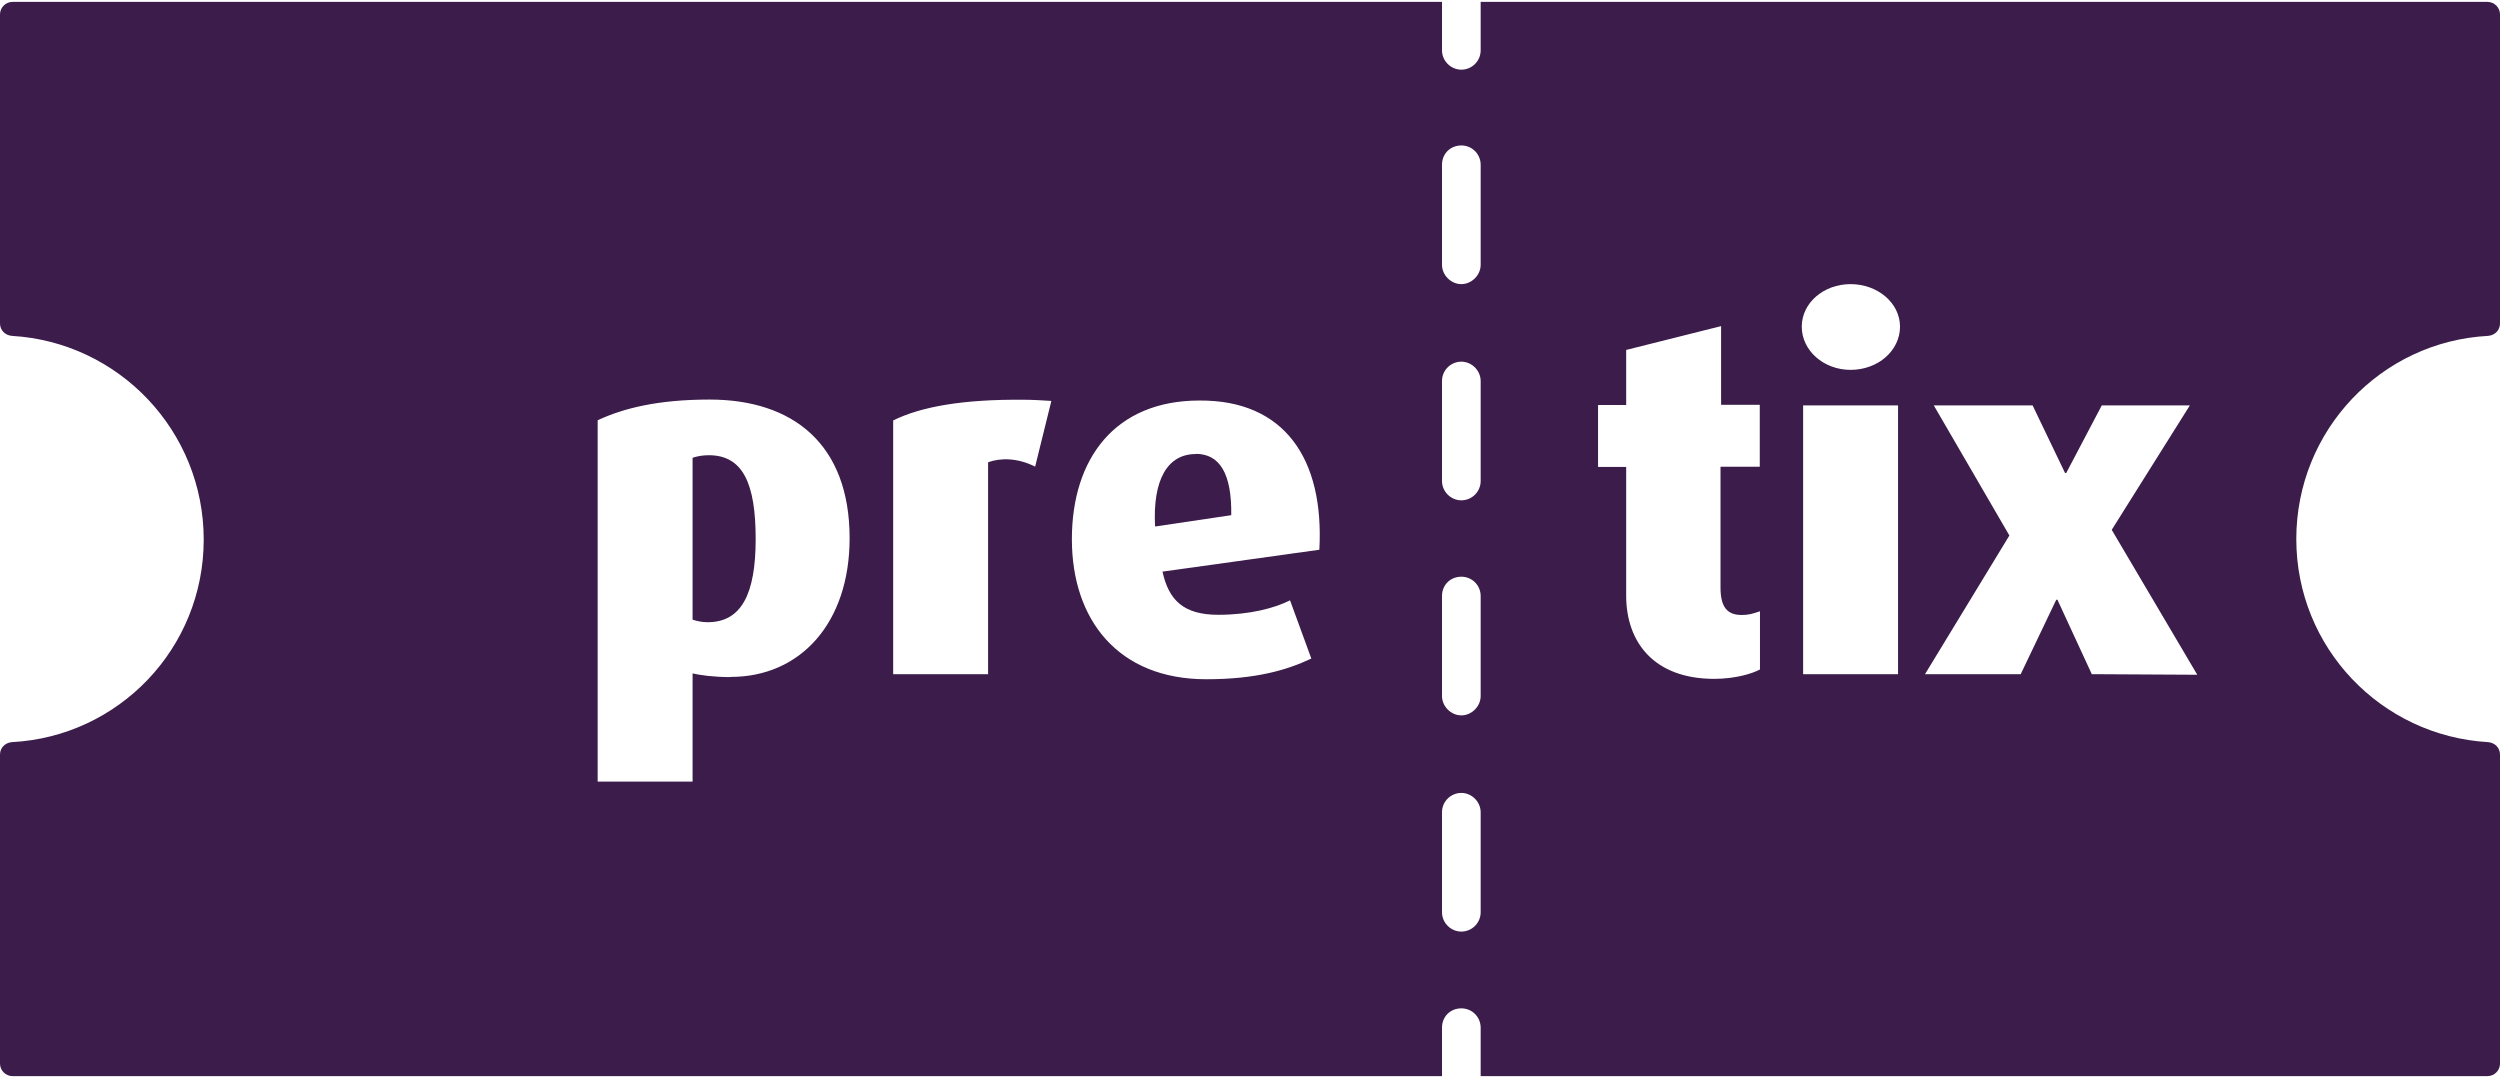
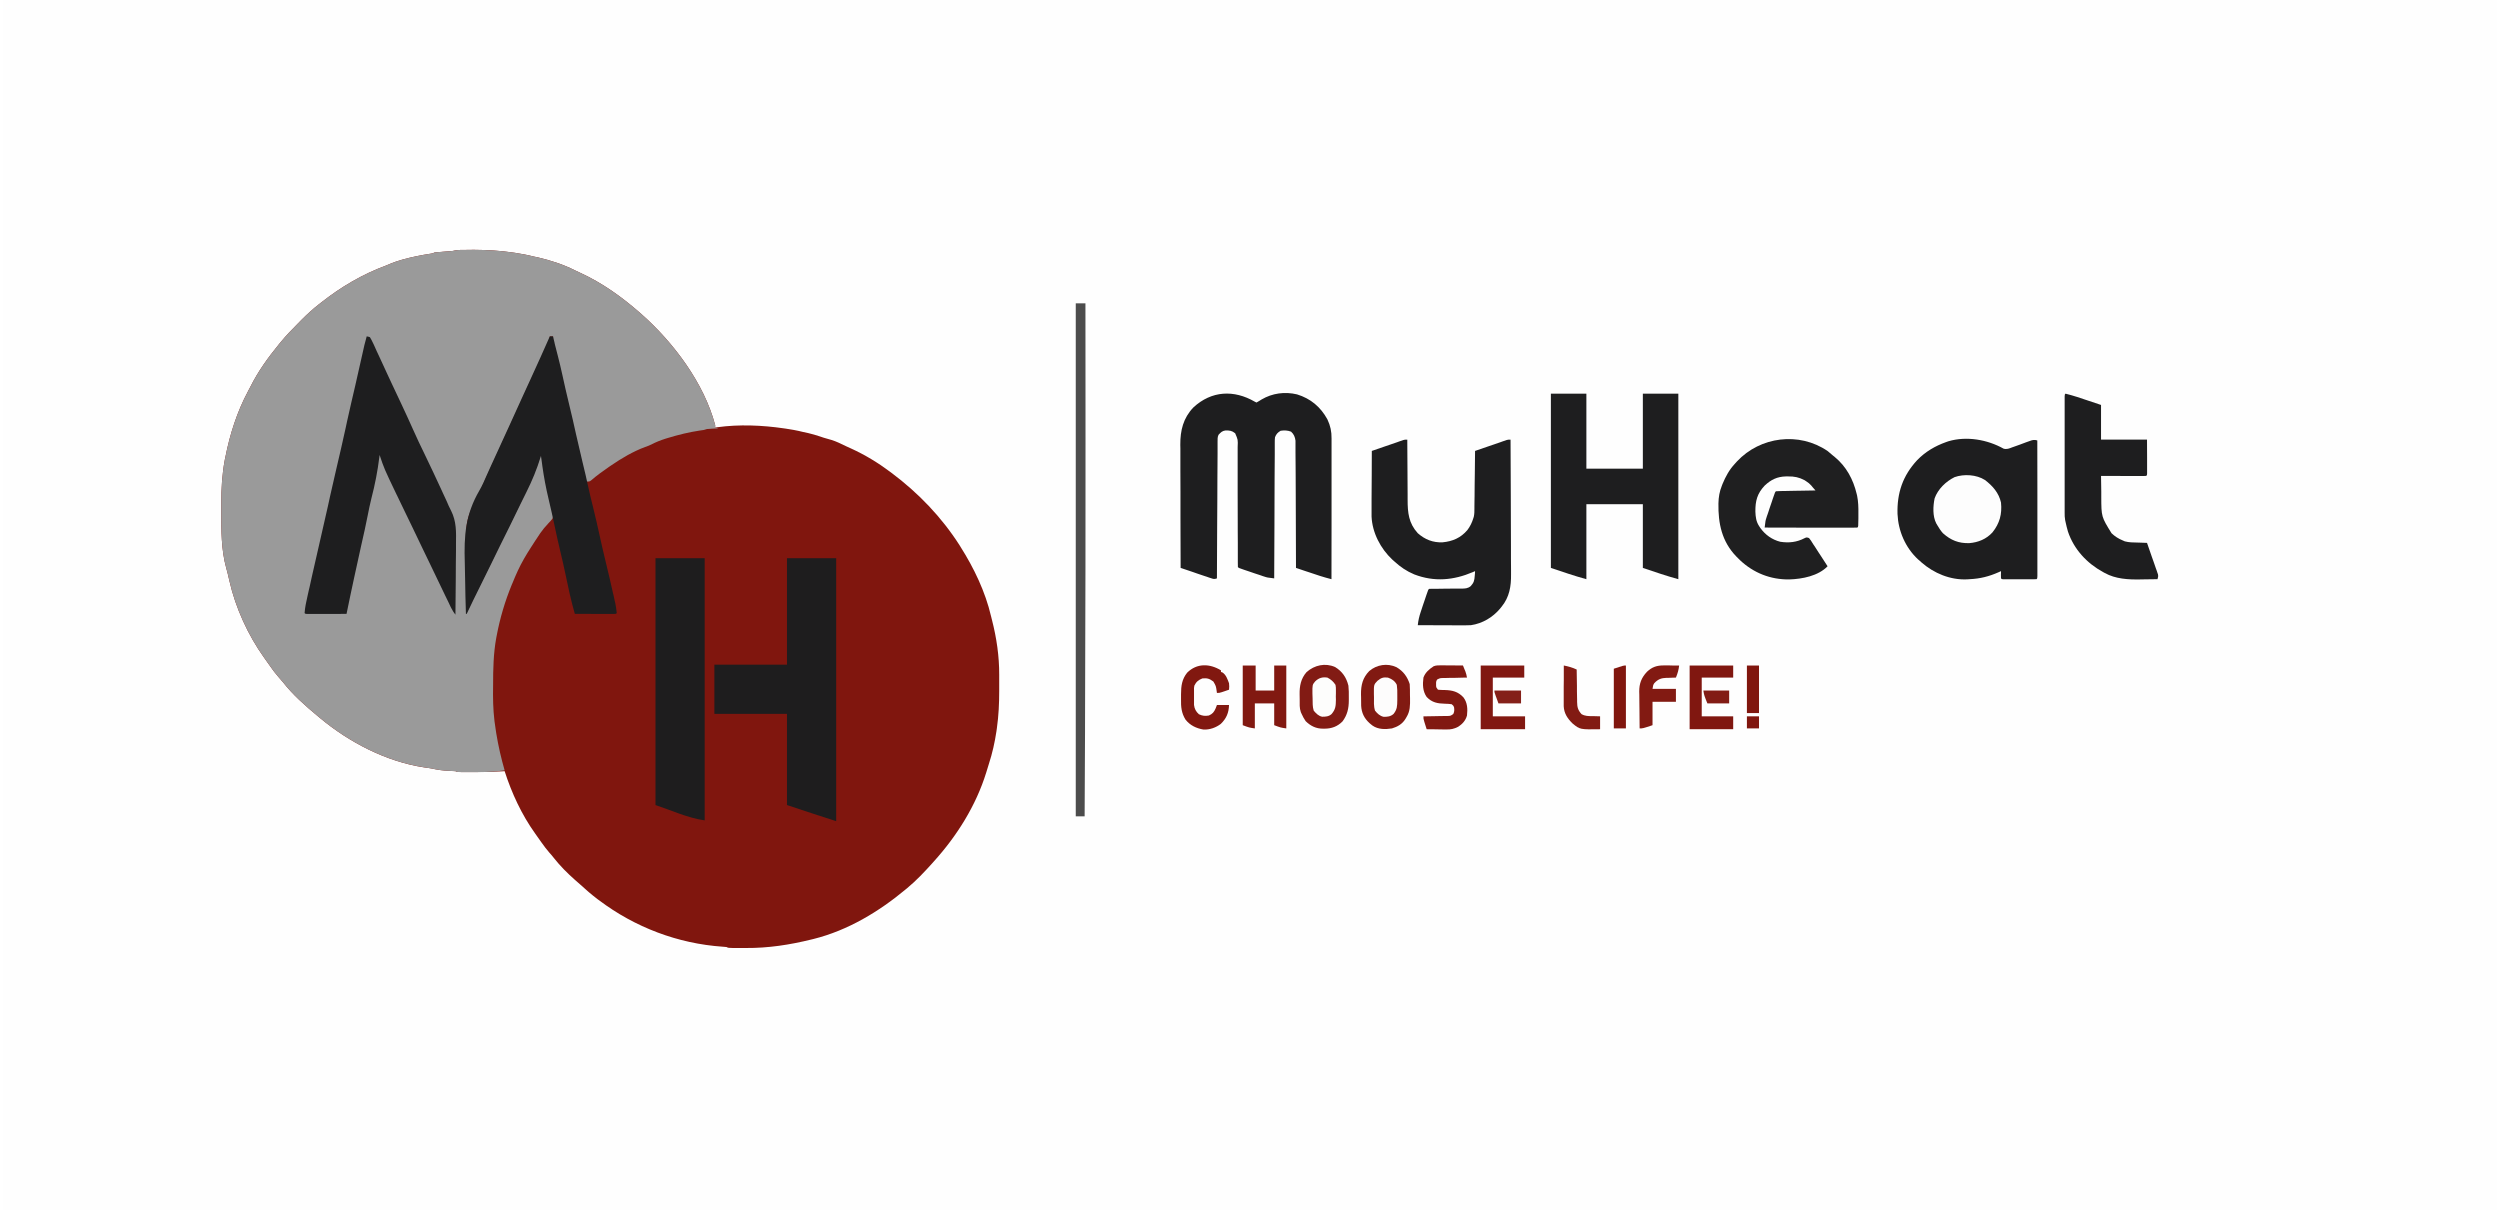
- <svg xmlns="http://www.w3.org/2000/svg" xml:space="preserve" width="254.156" height="109.594" version="1.1">
-   <g transform="matrix(1.9856 0 0 1.9856 0 .193)">
-     <path d="M36.29 23.21c-.35 0-.61.06-.83.13v8.29c.19.06.45.13.77.13 1.73 0 2.46-1.44 2.46-4.26s-.64-4.29-2.4-4.29z" fill="#3b1c4a" />
-     <path d="M61.22 23.15c-1.44 0-2.21 1.31-2.08 3.71l3.9-.58c.03-2.11-.58-3.14-1.82-3.14z" fill="#3b1c4a" />
-     <path d="M127.39 17.1c.35-.03.61-.29.61-.64V.64c0-.35-.29-.64-.64-.64H75.81v2.48c0 .55-.45.99-.99.99s-.99-.45-.99-.99V0H.64C.29 0 0 .29 0 .64v15.82c0 .35.26.61.61.64 5.47.32 9.82 4.86 9.82 10.43 0 5.57-4.35 10.08-9.82 10.37-.35.03-.61.29-.61.64v15.82c0 .35.29.64.64.64h73.22-.03v-2.48c0-.57.43-.99.99-.99s.99.45.99.99V55h-.03 51.58c.35 0 .64-.29.64-.64V38.54c0-.35-.26-.61-.61-.64-5.47-.32-9.82-4.83-9.82-10.4s4.35-10.11 9.82-10.4zM37.41 34.57c-.86 0-1.6-.1-1.95-.19v5.54H30.6v-18.5c1.31-.61 3.07-1.06 5.73-1.06 4.26 0 7.17 2.27 7.17 7.1 0 4.35-2.53 7.1-6.08 7.1zm15.58-10.78c-.9-.45-1.76-.45-2.4-.22v10.85h-4.86V21.43c1.41-.7 3.55-1.09 6.69-1.06.45 0 .93.03 1.41.06L53 23.79Zm14.56 4.26-8.03 1.12c.32 1.47 1.09 2.21 2.85 2.21 1.63 0 2.91-.35 3.68-.74l1.09 2.98c-1.22.58-2.82 1.06-5.38 1.06-4.51 0-6.88-3.04-6.88-7.17s2.21-7.1 6.53-7.1c4.35-.03 6.4 2.98 6.14 7.65zm8.26 18.56c0 .55-.45.99-.99.99s-.99-.45-.99-.99v-5.12c0-.55.45-.99.99-.99s.99.46.99.99zm0-11.07c0 .53-.46.99-.99.99s-.99-.46-.99-.99v-5.12c0-.57.43-.99.99-.99s.99.45.99.99zm0-11.01c0 .55-.45.99-.99.99s-.99-.45-.99-.99v-5.12c0-.55.45-.99.99-.99s.99.46.99.99zm0-11.07c0 .53-.46.99-.99.99s-.99-.46-.99-.99V8.34c0-.57.43-.99.99-.99s.99.45.99.99zm14.3 10.34h-2.02v6.18c0 1.02.35 1.41 1.09 1.41.35 0 .54-.06.93-.19v2.98c-.35.19-1.22.48-2.34.48-3.1 0-4.51-1.89-4.51-4.26v-6.59h-1.44v-3.17h1.44v-2.82l4.86-1.22v4.03h1.98v3.17zm7.07 10.62h-4.86V20.66h4.86zm-2.43-15.58c-1.38 0-2.5-.99-2.5-2.21s1.12-2.18 2.5-2.18 2.53.96 2.53 2.18c0 1.22-1.12 2.21-2.53 2.21zm12.35 15.58-1.76-3.81h-.06l-1.82 3.81h-4.9l4.32-7.1-3.87-6.66h5.06l1.66 3.46h.06l1.82-3.46h4.51l-4 6.37 4.38 7.42-5.41-.03z" fill="#3b1c4a" />
-   </g>
+ <svg xmlns="http://www.w3.org/2000/svg" version="1.2" viewBox="0 0 3092 1500" width="250" height="121">
+   <style>
+ 		.s0 { fill: #fefefe } 
+ 		.s1 { fill: #80160e } 
+ 		.s2 { fill: #9a9a9a } 
+ 		.s3 { fill: #1e1e1f } 
+ 		.s4 { fill: #1e1d1e } 
+ 		.s5 { fill: #1f1f20 } 
+ 		.s6 { fill: #4c4c4c } 
+ 		.s7 { fill: #fdfdfd } 
+ 		.s8 { fill: #811a12 } 
+ 		.s9 { fill: #821b14 } 
+ 		.s10 { fill: #811911 } 
+ 		.s11 { fill: #811810 } 
+ 		.s12 { fill: #811811 } 
+ 		.s13 { fill: #801710 } 
+ 		.s14 { fill: #821a12 } 
+ 		.s15 { fill: #821b13 } 
+ 		.s16 { fill: #fdfcfc } 
+ 		.s17 { fill: #fdfdfc } 
+ 		.s18 { fill: #842019 } 
+ 		.s19 { fill: #821c15 } 
+ 	</style>
+   <path class="s0" d="m0 0c1020.4 0 2040.7 0 3092 0 0 495 0 990 0 1500-1020.4 0-2040.7 0-3092 0 0-495 0-990 0-1500z" />
+   <path class="s1" d="m571.5 309.8q1.2 0 2.5 0 4 0 8.1-0.1 1.3 0 2.7 0c15.9 0.1 31.5 1 47.2 3.3q1.4 0.2 2.8 0.4c7.8 1.2 15.5 2.6 23.2 4.6q2.7 0.6 5.4 1.1c15.7 3.7 31.3 8.7 45.7 16q3.2 1.5 6.4 3c27.5 12.6 51.8 30 74.5 49.9q0.8 0.7 1.6 1.4c39.9 35.3 77.6 85.6 91.4 137.6q0 1.5 0 3 1.4-0.2 2.8-0.4c27-3.7 55.3-2.5 82.2 1.4q1.4 0.2 2.8 0.4c7.1 1.1 14.2 2.3 21.1 4.1 2.2 0.5 4.3 1 6.5 1.4 4.8 1.1 9.4 2.5 14 4q2.6 0.9 5.1 1.7 1.2 0.3 2.4 0.7c2.4 0.8 4.9 1.5 7.3 2.1 6.2 1.9 11.9 4.8 17.7 7.6q3.3 1.5 6.6 3c17.3 7.9 33.3 17.6 48.5 29q0.8 0.6 1.6 1.2c33.2 24.8 62.1 54.9 84.4 89.8 0.6 0.9 0.6 0.9 1.1 1.8 16.7 26.4 30.8 55.7 37.9 86.2q0.6 2.2 1.1 4.4c5.7 22.1 9.1 45.3 9 68.1q0 1.6 0 3.2 0 3.4 0 6.7 0 5.1 0 10.1c0 15.6-0.7 30.8-2.9 46.3q-0.3 1.8-0.5 3.6c-2.1 14-5.1 27.4-9.5 40.9q-1.7 5.2-3.2 10.4c-12.7 41-36.3 78.6-65 110.3q-0.7 0.8-1.5 1.7c-9.9 11-20.1 21.9-31.5 31.3q-0.8 0.7-1.7 1.4c-33.3 27.8-71.9 51-114.3 61.6q-1.4 0.4-2.9 0.7c-26.8 6.6-53.4 10.7-81 10.5q-4.2 0-8.3 0-2.7 0-5.3 0c-1.3 0-1.3 0-2.5 0-5.8-0.1-5.8-0.1-8-1.2q-2.3-0.3-4.7-0.4c-55.5-3.8-108.9-24.1-153.3-57.6-0.9-0.7-0.9-0.7-1.8-1.3-7.5-5.7-14.6-11.8-21.5-18.2-2.2-2-4.3-3.9-6.5-5.7-9.4-8.3-18.4-17.3-26.1-27.1-1.7-2.3-3.6-4.4-5.5-6.5-3.5-4.1-6.8-8.3-9.9-12.8-0.9-1.1-0.9-1.1-1.7-2.4q-1.7-2.4-3.4-4.8-1.5-2-2.9-4.1c-16.6-23.2-29-50-37.7-77.1q-1.6 0.1-3.2 0.2c-11.2 0.7-22.3 1-33.6 0.9q-4.1 0-8.3 0-2.7 0-5.4 0-1.2 0-2.5 0c-5.8 0-5.8 0-8-1.1q-4.1-0.2-8.2-0.4c-7.3-0.3-14.1-1.3-21.3-2.9-3.2-0.6-6.2-1.1-9.4-1.4-46.8-7.1-93.1-31.2-129.1-61.3-1.5-1.2-1.5-1.2-3-2.5-15.3-12.7-30.5-26.1-42.8-41.8-1.8-2.2-3.7-4.3-5.6-6.5-3.6-4.1-6.8-8.3-9.9-12.8q-0.9-1.1-1.7-2.4-1.7-2.4-3.4-4.8-1.5-2-2.9-4.1c-19.8-27.7-35.4-61.8-42.9-95q-0.7-3.2-1.5-6.4-0.3-1.5-0.7-3-0.7-3.3-1.7-6.4c-6.3-22.4-6.2-47.1-6.2-70.2q0.1-4.9 0-9.9c0-18.2 1-36.3 4.4-54.3q0.3-1.6 0.7-3.3c5.6-28.4 14.5-56.2 28.2-81.8q1.6-2.9 3.1-5.9c9.4-18.7 21.7-35.8 34.9-51.9 1.1-1.4 1.1-1.4 2.3-2.8 6.6-8 13.6-15.4 20.9-22.6q2.7-2.8 5.4-5.5c6.8-6.8 13.8-13.2 21.4-19.1q1.1-0.9 2.2-1.7c24.7-19.5 51.4-35.3 81-46.2q3.1-1.2 6.2-2.6c3.7-1.5 7.5-2.8 11.3-3.9 1.1-0.4 1.1-0.4 2.3-0.7 11.7-3.3 23.8-5.7 35.8-7.5 2.2-0.3 2.2-0.3 4.2-1.4q2.5-0.3 5.1-0.5 1.5-0.1 3-0.2c1.6-0.2 1.6-0.2 3.2-0.3q3.1-0.2 6.3-0.5 1.3-0.1 2.8-0.2c2.6-0.2 2.6-0.2 4.9-0.8 3.7-0.7 7.4-0.7 11.2-0.7z" />
+   <path class="s2" d="m571.5 309.8q1.2 0 2.5 0 4 0 8.1-0.1 1.3 0 2.7 0c15.9 0.1 31.5 1 47.2 3.3q1.4 0.2 2.8 0.4c7.8 1.2 15.5 2.6 23.2 4.6q2.7 0.6 5.4 1.1c15.7 3.7 31.3 8.7 45.7 16q3.2 1.5 6.4 3c27.5 12.6 51.8 30 74.5 49.9q0.8 0.7 1.6 1.4c39.9 35.3 77.6 85.6 91.4 137.6q0 1.5 0 3 2 0.5 4 1-1.7 0.1-3.4 0.2-2.3 0.1-4.5 0.2-1.1 0.1-2.2 0.2c-4.1 0.1-4.1 0.1-7.9 1.4q-2.7 0.4-5.5 0.8c-13.3 2-26.1 5.2-39 9.1q-1.6 0.5-3.3 1c-6 1.9-11.5 4.1-17.1 7-2.5 1.3-5.2 2.3-7.9 3.2-15 5.6-29.1 13.9-42.2 22.9q-1 0.7-2.1 1.4c-7.9 5.5-15.7 11-22.9 17.3-2 1.3-2 1.3-6 1.3q-0.3-1.5-0.7-3.1-1.2-5.7-2.5-11.5-0.5-2.4-1.1-4.9c-2-9.4-4.2-18.7-6.8-27.9-1.5-5.9-2.8-11.9-4.2-17.9q-0.6-3-1.3-6-0.5-2.1-1-4.3-2.6-11.8-5.3-23.7-0.3-1.1-0.5-2.2-3.8-16.6-7.7-33.1c-0.3-1.1-0.3-1.1-0.5-2.2q-2.6-10.9-5.2-21.7-0.5-1.8-0.9-3.6-0.8-3.2-1.6-6.4-0.3-1.4-0.7-2.8-0.3-1.2-0.6-2.5c-0.4-2.2-0.4-2.2-0.4-6.2q-2 0-4 0-0.2 1.1-0.3 2.2c-0.7 3-1.8 5.5-3.1 8.3q-0.8 1.6-1.5 3.2-0.9 1.8-1.7 3.5-1.8 3.9-3.6 7.7c-0.5 1-0.5 1-0.9 2-3.5 7.4-6.9 14.8-10.2 22.2q-1.9 4.2-3.8 8.3c-0.5 1.1-0.5 1.1-1 2.2q-5.4 11.9-10.8 23.8-0.5 1.1-1 2.2-2.6 5.5-5.1 11-4.5 9.9-9 19.7-2.5 5.5-5 10.9-1 2.2-2 4.4-2 4.4-4 8.8-0.5 1.1-1 2.2-1 2.2-2 4.3-2.5 5.5-5 10.9-4.6 10.1-9.2 20.1-2.1 4.6-4.2 9.2-0.9 2.1-1.9 4.3-0.5 1-0.9 2-0.5 0.9-0.9 1.9-0.9 2-1.8 4c-1.8 3.9-3.6 7.7-5.6 11.4-7.9 14.9-8.8 27.7-8.5 44.4q0.1 3.8 0.1 7.6 0 9.8 0.2 19.7 0.1 9.1 0.2 18.2 0.2 20.7 0.5 41.4 0.4-0.8 0.8-1.7 4.3-8.8 8.7-17.6 1.6-3.3 3.2-6.6c5.6-11.6 11.3-23.1 17-34.6 4.1-8.1 8-16.2 11.9-24.3 4-8.5 8.2-16.8 12.4-25.2 5.6-11.2 11.1-22.4 16.5-33.7q2.5-5.3 5.1-10.5c6.7-13.5 11.7-27.4 16.4-41.8q0.5 0 1 0 0.2 1.4 0.3 2.8c2.4 19.2 5.4 38 10.1 56.7q0.8 3.3 1.6 6.5 0.4 1.6 0.8 3.2c1.7 7.5 1.7 7.5 0.4 10.9-1.5 2-3 3.6-4.7 5.3q-1.8 2.1-3.6 4.1-1 1.1-2 2.2c-3.4 4.1-6.3 8.5-9.2 13-0.9 1.3-0.9 1.3-1.8 2.7q-2.5 3.8-4.9 7.6-0.6 0.9-1.2 1.9-3.6 5.5-6.8 11.1-0.5 0.8-1 1.7c-5.6 9.7-10.1 19.8-14.3 30.2q-0.4 0.9-0.8 1.8c-8.4 20.5-14.6 41.3-18.7 63q-0.3 1.5-0.6 3.1c-3.5 19.3-3.9 38.7-3.9 58.3q0 5.8-0.1 11.7c0 15 0.9 29.4 3.4 44.2q0.4 2.3 0.7 4.6c2.5 15.3 6 30.5 10.3 45.4-12.3 1.7-24.4 2.3-36.8 2.2q-4.1 0-8.3 0-2.7 0-5.4 0c-1.2 0-1.2 0-2.5 0-5.8-0.1-5.8-0.1-8-1.2q-4.1-0.2-8.2-0.4c-7.3-0.3-14.1-1.3-21.3-2.9-3.2-0.6-6.2-1.1-9.4-1.5-46.8-7-93.1-31.1-129.1-61.2-1.5-1.2-1.5-1.2-3-2.5-15.3-12.7-30.5-26.1-42.8-41.8-1.8-2.2-3.7-4.3-5.6-6.5-3.6-4.1-6.8-8.3-9.9-12.8q-0.9-1.1-1.7-2.4-1.7-2.4-3.4-4.8-1.5-2-2.9-4.1c-19.8-27.7-35.4-61.8-42.9-95q-0.7-3.2-1.5-6.4-0.3-1.5-0.7-3-0.7-3.3-1.7-6.4c-6.3-22.4-6.2-47.1-6.2-70.2q0.1-4.9 0-9.9c0-18.2 1-36.3 4.4-54.3q0.3-1.6 0.7-3.3c5.6-28.4 14.5-56.2 28.2-81.8q1.6-2.9 3.1-5.9c9.4-18.7 21.7-35.8 34.9-51.9 1.1-1.4 1.1-1.4 2.3-2.8 6.6-8 13.6-15.4 20.9-22.6q2.7-2.8 5.4-5.5c6.8-6.8 13.8-13.2 21.4-19.1q1.1-0.9 2.2-1.7c24.7-19.5 51.4-35.3 81-46.2q3.1-1.2 6.2-2.6c3.7-1.5 7.5-2.8 11.3-3.9 1.1-0.4 1.1-0.4 2.3-0.7 11.7-3.3 23.8-5.7 35.8-7.5 2.2-0.3 2.2-0.3 4.2-1.4q2.5-0.3 5.1-0.5 1.5-0.1 3-0.2c1.6-0.2 1.6-0.2 3.2-0.3q3.1-0.2 6.3-0.5 1.3-0.1 2.8-0.2c2.6-0.2 2.6-0.2 4.9-0.8 3.7-0.7 7.4-0.7 11.2-0.7z" />
+   <path class="s3" d="m1552 498c1 0.5 1 0.5 2 1 2.2-1.2 4.3-2.4 6.4-3.8 13.3-7.8 28.7-9.9 43.9-6.3 16.9 5.2 29.3 15.6 37.7 31.1 3.7 7.9 5.2 14.9 5.1 23.6 0 1.2 0 1.2 0 2.3q0 3.7 0 7.5 0 2.7 0 5.4 0 7.3 0 14.6 0 7.6 0 15.2 0 14.5 0 28.9 0 16.4 0 32.9-0.1 33.8-0.1 67.6c-9.6-2.4-18.9-5.5-28.2-8.7q-2.3-0.8-4.6-1.5-5.6-1.9-11.2-3.8 0-1.2 0-2.5-0.1-30.1-0.2-60.2-0.1-14.5-0.1-29.1-0.1-12.6-0.1-25.3-0.1-6.7-0.1-13.4 0-6.4-0.1-12.7 0-2.3 0-4.6 0-3.2 0-6.4c0-1.7 0-1.7 0-3.5-0.6-4.6-2-8-5.5-11.2-4.3-1.6-8.3-1.8-12.9-1.1-3.6 2.1-5.5 4.1-7 8-0.3 3.3-0.3 3.3-0.3 7.1q0 1.1 0 2.2 0 3.6 0 7.2 0 2.6 0 5.2-0.1 7-0.1 14 0 7.4-0.1 14.7 0 13.9-0.1 27.8 0 15.9-0.1 31.7-0.2 32.5-0.3 65.1c-8.5-1-8.5-1-12.2-2.2-1.1-0.4-1.1-0.4-2.2-0.7-1.1-0.4-1.1-0.4-2.2-0.8-1.2-0.4-1.2-0.4-2.4-0.8q-2.5-0.8-4.9-1.6-3.8-1.3-7.6-2.6-2.4-0.8-4.8-1.6c-1.1-0.4-1.1-0.4-2.3-0.8-5.3-1.8-5.3-1.8-6.4-2.9q-0.1-3.1-0.1-6.2 0-1 0-2 0-3.4 0-6.7 0-2.4 0-4.7 0-5.2 0-10.3 0-8.1-0.1-16.3 0-1.3 0-2.7 0-2.8 0-5.6 0-19-0.1-37.9 0.1-12.7 0-25.5 0-6.7 0-13.5 0-6.3 0-12.7-0.1-2.3 0-4.7c0.4-9.1 0.4-9.1-3.1-17.1-4.1-3.3-6.9-3.5-12-3.5-4.2 0.6-5.8 2.4-8.6 5.4-1.5 3-1.1 5.6-1.2 8.9q0 1.1 0 2.2 0 3.6 0 7.3 0 2.6 0 5.2-0.1 7.1-0.1 14.1 0 7.4-0.1 14.8-0.1 14-0.1 28-0.1 16-0.2 31.9-0.1 32.8-0.3 65.6c-3.3 1.1-4 0.9-7.2-0.2q-1.3-0.4-2.5-0.8-1.4-0.5-2.8-1-1.4-0.4-2.8-0.9-4.4-1.5-8.9-3-3-1.1-6-2.1-7.4-2.5-14.8-5-0.1-32.4-0.2-64.7 0-15 0-30-0.1-13.1-0.1-26.2 0-7 0-13.9 0-6.5 0-13.1 0-2.4-0.1-4.7c-0.1-17.8 3.6-33.1 16.2-46.3 22.5-20.9 50.4-22.1 76.2-7.1z" />
+   <path class="s3" d="m2480.2 556.2c4 1.1 7-0.2 10.8-1.7q1.1-0.4 2.3-0.8 3.6-1.3 7.3-2.6 3.6-1.4 7.2-2.7 2.3-0.8 4.5-1.6c3.7-1.4 6-2 9.7-0.8q0 33.4 0.1 66.8 0 15.6 0 31.1 0 13.5 0 27 0 7.2 0 14.3 0 6.8 0 13.5 0 2.5 0 4.9 0 3.4 0 6.8c0 1.9 0 1.9 0 3.8-0.1 2.8-0.1 2.8-1.1 3.8q-2 0.1-4 0.1-1.3 0-2.6 0-1.4 0-2.9 0c-1.4 0-1.4 0-2.8 0q-3.1 0-6.1 0-4.6 0-9.3 0-2.9 0-5.8 0-1.4 0-2.9 0-1.2 0-2.6 0-1.1 0-2.3 0c-1.7-0.1-1.7-0.1-2.7-1.1q-0.1-2.3-0.1-4.6 0.1-1.2 0.1-2.5 0-0.9 0-1.9c-1.3 0.6-1.3 0.6-2.6 1.2-12.1 5.4-23.2 8.2-36.4 8.8q-1.5 0.1-3 0.2c-20.8 1-41.2-7.5-56.7-21.1q-1.1-1-2.3-2.1-0.9-0.8-1.9-1.6c-15.7-14.6-24.5-35.2-25.4-56.3-0.7-26.1 6.5-47.4 24.4-66.7 10.2-10.5 22.2-17.5 35.9-22.4q1.4-0.5 2.9-1c22.4-6.6 48.2-2.1 68.3 9.2z" />
+   <path class="s3" d="m678 417q2 0 4 0 0.4 1.6 0.7 3.2 0.5 2.2 1.1 4.4 0.2 1 0.4 2c1.2 4.9 2.4 9.7 3.7 14.4 2 7.5 3.7 15.1 5.4 22.6q4.1 19 8.7 37.9c3 12.2 5.8 24.5 8.5 36.8q3.9 17.5 8.1 34.8 3.8 15.3 7.1 30.7c1.9 8.7 4 17.4 6.2 26.1q4.3 17.5 8.1 35.1 3.8 17.3 8 34.5 4.4 18 8.4 36.1 0.3 1.1 0.6 2.3 0.7 3.3 1.4 6.6 0.4 1.9 0.9 3.8c0.7 3.9 1.3 7.7 1.7 11.7-1 1-1 1-3.1 1.1-1.3 0-1.3 0-2.7 0q-1.5 0-3.1 0-1.6 0-3.4 0-1.6 0-3.4 0-5.4 0-10.9 0-3.6 0-7.3-0.1-9.1 0-18.1 0c-4.8-16.7-8.4-33.7-11.9-50.6-1.9-9-3.9-18-6.1-26.9-2.5-10.2-4.7-20.5-6.9-30.8q-3.6-17.2-7.7-34.4c-3.2-13.3-5.7-26.7-7.6-40.2q-0.3-1.9-0.5-3.9-0.7-4.6-1.3-9.2-0.3 0.9-0.5 1.8c-4.6 15-10.4 29-17.4 43-2.6 5.1-5.1 10.3-7.6 15.4-8.4 17.4-16.9 34.8-25.6 52.1-3.6 7.1-7.1 14.3-10.5 21.5-4.4 9.2-8.9 18.3-13.5 27.4q-8.7 17.3-16.9 34.8-0.5 0-1 0-0.7-21.6-1-43.2-0.1-10.1-0.4-20.1c-1.1-33.8 0.8-59.9 18-89.5 3.6-6.1 6.4-12.6 9.2-19.1q2.2-5 4.5-10 0.5-1.1 1-2.2 5.5-12 11-24 0.5-1.1 1-2.2 5.5-12 11-24 7.4-16.3 14.8-32.6 5.5-12 11-24c8.1-17.7 16.1-35.3 23.9-53.1z" />
+   <path class="s3" d="m451 417c1.9 0.3 1.9 0.3 4 1 1.5 2.5 2.7 4.8 3.9 7.4q0.5 1.2 1.1 2.3 1.7 3.8 3.4 7.6 1.3 2.6 2.5 5.3 3 6.5 6 13 2.3 5 4.6 10 3.1 6.6 6.2 13.3c3.5 7.5 7 15 10.6 22.5 5.1 10.9 10.2 21.8 15.1 32.9 4.5 10.3 9.4 20.4 14.3 30.5 7.3 15 14.3 30.1 21.3 45.2q0.7 1.5 1.4 3.1 2 4.3 4 8.6 0.5 1.2 1.1 2.4 1.1 2.4 2.1 4.9 1.5 3.2 3.1 6.3c6.6 13.2 6.2 26.1 6 40.5q0 3.8 0 7.7-0.1 9-0.2 17.9-0.1 10.3-0.1 20.5-0.2 21.1-0.4 42.1c-1.9-2.5-3.5-4.8-4.9-7.7q-0.5-1-1.1-2.1-0.5-1.1-1.1-2.3-0.5-1.2-1.1-2.4-1.9-3.9-3.8-7.8-1.3-2.7-2.6-5.4-7.9-16.3-15.7-32.7-4.8-10.1-9.7-20.1-6.9-14.4-13.8-28.8-4.6-9.5-9.2-19-4.5-9.3-9-18.7-0.5-1-1-2c-15.4-32.2-15.4-32.2-21-49-0.1 1.2-0.1 1.2-0.3 2.4-2.1 17.2-5.4 34.3-9.8 51.1-1.8 7.2-3.3 14.5-4.7 21.7-2.3 11.8-4.9 23.5-7.6 35.2q-0.4 2-0.9 4-0.2 0.9-0.4 1.9c-2 8.7-3.8 17.3-5.7 26q-0.9 4.1-1.8 8.2c-3.4 15.5-6.6 31-9.8 46.5q-10.9 0-21.7 0.1-3.7 0-7.4 0-5.3 0-10.6 0-1.7 0-3.4 0c-1.5 0-1.5 0-3.1 0-1.4 0-1.4 0-2.7 0-2.1-0.1-2.1-0.1-3.1-1.1 0.5-7.3 2.1-14.3 3.7-21.4q0.8-3.6 1.6-7.2c0.4-1.9 0.4-1.9 0.9-3.7q1.5-6.9 3-13.7c2.6-11.9 5.4-23.7 8.1-35.5 4-17.1 7.9-34.3 11.7-51.4q1-4.6 2-9.2 0.3-1.1 0.5-2.3 3.9-17.3 7.9-34.6c4-16.8 7.8-33.6 11.5-50.4q0.9-4.4 1.9-8.9 0.3-1.1 0.5-2.2c3-13.7 6.2-27.3 9.4-41q4.7-20.1 9.1-40.3c1.5-7.2 3.2-14.2 5.2-21.2z" />
+   <path class="s4" d="m972 692c20.1 0 40.3 0 61 0 0 107.6 0 215.2 0 326-20.4-6.6-40.7-13.2-61-20 0-37.3 0-74.6 0-113-29.7 0-59.4 0-90 0 0-20.1 0-40.3 0-61 29.7 0 59.4 0 90 0 0-43.6 0-87.1 0-132z" />
+   <path class="s3" d="m1919 488c14.5 0 29 0 44 0 0 30.7 0 61.4 0 93 23.1 0 46.2 0 70 0 0-30.7 0-61.4 0-93 14.5 0 29 0 44 0 0 75.9 0 151.8 0 230-14.8-4-29.4-9.1-44-14 0-26.1 0-52.1 0-79-23.1 0-46.2 0-70 0 0 30.7 0 61.4 0 93-14.8-4-29.4-9.1-44-14 0-71.3 0-142.6 0-216z" />
+   <path class="s3" d="m1741 545c0 1.7 0 1.7 0 3.4q0.1 16.2 0.2 32.4 0 8.3 0.1 16.6 0 8 0.1 16 0 3.1 0 6.1c0 16.1 1.3 29.1 12.6 41.5 8.9 7.9 18.9 11.8 30.7 11.3 12.5-1.2 22.5-5.5 30.7-15.1 3.6-4.7 5.9-9.6 7.6-15.2q0.3-0.8 0.5-1.7c0.7-3.3 0.7-6.6 0.7-10q0-1.2 0-2.3 0.1-3.9 0.1-7.7 0-2.6 0.1-5.3 0.1-6.9 0.1-13.9 0.1-7.1 0.2-14.2 0.2-14 0.3-27.9 8.7-3 17.4-6 2.9-1 5.9-2 4.2-1.5 8.4-2.9c1.4-0.5 1.4-0.5 2.7-1q1.2-0.4 2.5-0.8 1.1-0.4 2.2-0.8c1.9-0.5 1.9-0.5 4.9-0.5q0.2 35.4 0.3 70.8 0 16.4 0.1 32.9 0.1 14.3 0.1 28.7 0 7.5 0 15.1 0.1 7.2 0.1 14.3 0 2.6 0 5.3c0.2 14.7-2 28.1-11.6 39.9q-1 1.2-2 2.5c-9.2 10.9-21.8 18.4-36 20.5-5.1 0.3-10.2 0.2-15.3 0.2q-2.2 0-4.4 0-5.8 0-11.5-0.1-5.9 0-11.8 0-11.5 0-23-0.1c0.6-5.9 1.8-11 3.7-16.6 0.4-1.2 0.4-1.2 0.8-2.4q0.8-2.5 1.6-4.9 1.3-3.8 2.6-7.6 0.8-2.4 1.6-4.8 0.4-1.1 0.8-2.3c1.8-5.3 1.8-5.3 2.9-6.4q2.2-0.1 4.4-0.1 1.4 0 2.9 0c1.5 0 1.5 0 3.1 0q3.2-0.1 6.5-0.1 5.1 0 10.2-0.1 4.9 0 9.8 0c1.6 0 1.6 0 3.1 0 4.6-0.1 8-0.1 11.6-3.1 4-4.3 4.6-7.1 5-12.8 0.1-1.7 0.1-1.7 0.3-3.3q0-1.2 0.1-2.5-1.3 0.6-2.7 1.2c-24 10.2-47.8 12.4-72.6 2.9-9.4-3.9-17.2-9.2-24.7-16.1q-1.3-1.1-2.6-2.3c-14.5-13.6-24.8-33.2-25.7-53.3-0.1-5.2 0-10.4 0-15.6q0-2.8 0-5.7 0-7.5 0.1-14.9 0-7.7 0.1-15.3 0-15 0.1-29.9 8.7-3 17.4-6 2.9-1 5.9-2 4.2-1.5 8.4-2.9 1.4-0.5 2.7-1 1.2-0.4 2.5-0.8 1.1-0.4 2.2-0.8c1.9-0.5 1.9-0.5 4.9-0.5z" />
+   <path class="s4" d="m809 692c20.1 0 40.3 0 61 0 0 107.3 0 214.5 0 325-21.1-3-40.8-12.3-61-19 0-101 0-202 0-306z" />
+   <path class="s5" d="m2262 559.1c2.4 1.9 4.7 3.8 7 5.9 1 0.8 1 0.8 2.1 1.7 14.1 11.6 22.7 27.7 26.9 45.3q0.3 1.2 0.6 2.4c1.5 7.4 1.7 14.6 1.6 22.2q0 3.1 0 6.2c-0.1 10.1-0.1 10.1-1.2 11.2q-2.2 0.1-4.5 0.1-1.4 0-2.9 0-1.6 0-3.3 0c-1.7 0-1.7 0-3.4 0q-5.6 0-11.2 0-3.8 0-7.7 0-9.1 0-18.3 0-10.4 0-20.8 0-21.5-0.1-42.9-0.1c1-8.5 1-8.5 2.2-12.2q0.4-1.1 0.7-2.2 0.4-1.1 0.8-2.2 0.4-1.2 0.8-2.4 0.8-2.5 1.6-4.9 1.3-3.8 2.6-7.6 0.8-2.4 1.6-4.8 0.4-1.1 0.8-2.3c1.8-5.3 1.8-5.3 2.9-6.4q2.3-0.2 4.6-0.2 1.5 0 3-0.1 1.6 0 3.2 0 1.6 0 3.3-0.1 5.2-0.1 10.5-0.2 3.5 0 7-0.1 8.7-0.2 17.4-0.3-1.7-1.9-3.4-3.9c-0.9-1.1-0.9-1.1-1.8-2.2-1.9-2.1-3.8-3.7-6.2-5.2-1.1-0.7-1.1-0.7-2.1-1.4-6.8-3.6-12.7-4.8-20.4-4.7q-1.3 0-2.7 0c-10.9 0.3-18.4 3.9-26.4 11.4-9.3 9.9-11.6 19-11.5 32.3 0.3 6.6 0.9 12.1 4.5 17.7q0.8 1.3 1.7 2.6c6.1 8.4 14.4 14.4 24.6 17 10.7 1.7 20.5 0.6 30.1-4.4 2.6-1.2 2.6-1.2 5.6-0.2 1.2 1.4 1.2 1.4 2.5 3.3q0.6 1.1 1.3 2.1 0.8 1.2 1.5 2.4 0.8 1.1 1.6 2.3 2.4 3.7 4.8 7.5 1.6 2.5 3.3 5 4 6.2 8 12.4c-11.6 12-31.3 15.8-47.5 16.3-23.2 0.3-44.2-8-61.1-23.9q-1.2-1.2-2.4-2.4-1.2-1.1-2.3-2.3c-17.8-18.5-22.4-40.8-22-65.6 0.2-8 1.3-14.7 4.3-22.1q0.4-1 0.8-2.1c3.9-9.3 8.3-17.5 15.2-24.9q1.3-1.5 2.7-3c28.9-30.9 77-37 112.3-12.9z" />
+   <path class="s3" d="m2557 488c9.6 2.4 18.9 5.5 28.2 8.7 7.8 2.6 7.8 2.6 15.8 5.3 0 14.2 0 28.4 0 43 18.8 0 37.6 0 57 0 0 7.2 0 14.5 0.1 21.9 0 2.3 0 4.6 0 7q0 2.7 0 5.4 0 1.4 0 2.8c0 1.4 0 1.4 0 2.7q0 1.2 0 2.4c-0.1 1.8-0.1 1.8-1.1 2.8q-2.6 0.1-5.3 0.1-1.6 0-3.4 0c-1.8 0-1.8 0-3.6 0q-1.9 0-3.8 0-5 0-9.9 0-5.1 0-10.1-0.1-10 0-19.9 0 0.1 9.7 0.3 19.4 0 3.3 0 6.6c0.1 24.6 0.1 24.6 12.7 45 4.2 4 8.6 6.8 14 9q1.2 0.5 2.5 1.1c5.2 1.4 10.5 1.4 15.9 1.5 1.7 0.1 1.7 0.1 3.4 0.1q4.1 0.2 8.2 0.3 3 8.6 6 17.3 1.1 2.9 2.1 5.9 1.5 4.2 2.9 8.4 0.5 1.3 1 2.7 0.4 1.2 0.8 2.5 0.4 1.1 0.8 2.2c0.5 2.3 0.1 3.8-0.6 6q-7.8 0.1-15.7 0.2-2.6 0-5.3 0.1c-15.1 0.3-30.9-0.5-44.4-8q-1-0.6-2-1.1c-20.2-11-36.2-28.2-43.6-50.2q-1.7-5.9-3-12c-0.3-1.1-0.3-1.1-0.5-2.3-0.6-3.1-0.6-6-0.6-9.1q0-1.9 0-3.9 0-2.2 0-4.3 0-2.3 0-4.5 0-6.1 0-12.3 0-6.4 0-12.8 0-10.7 0-21.5 0-12.4 0-24.9 0-10.7 0-21.3 0-6.4 0-12.8 0-6 0-12 0-2.2 0-4.4 0-3 0-6 0-1.7 0-3.4c0.1-2.5 0.1-2.5 1.1-3.5z" />
+   <path class="s6" d="m1330 376c4 0 7.9 0 12 0q0 82.9 0.1 165.8 0 4.7 0 9.5c0 97.1 0 194.2-0.6 349.2q0 3.3 0 6.5-0.2 52.5-0.5 105c-3.6 0-7.3 0-11 0 0-209.9 0-419.8 0-636z" />
+   <path class="s7" d="m2457 595c9.7 7.3 17.3 16 20 28 1.4 14.4-1.6 25.7-10.6 37-7.6 8.3-17.6 12.4-28.7 13.3-13.1 0.4-22.9-3.5-32.7-12.3-2.8-3.1-4.9-6.4-7-10q-0.6-1.1-1.3-2.2c-4.6-9-4-21.3-2-31 4.1-11.5 13.9-20.9 24.7-26.3 11.6-4.1 27.2-3.2 37.6 3.5z" />
+   <path class="s8" d="m1727.6 827.1c8.5 5 13.3 11.6 16.4 20.9 0.3 4.5 0.3 8.9 0.3 13.4q0 2.2 0.1 4.4c0.1 8.4 0.2 15.8-4.4 23.2q-0.6 1.1-1.3 2.2c-3.9 6.4-9.7 9.7-16.7 11.8-8.2 1.3-17.1 1.4-24.1-3.5-1-0.7-1-0.7-1.9-1.5q-1-0.8-1.9-1.6c-6.5-5.9-9.8-12.7-10.3-21.4q-0.1-5.3-0.1-10.6-0.1-1.8-0.1-3.7c-0.1-11.4 2.1-20.5 10.2-28.8 9.3-8 22.4-10.1 33.8-4.8z" />
+   <path class="s9" d="m1651.5 826.9c9 5.5 14 13 16.5 23.1 0.5 4.9 0.6 9.7 0.5 14.6q0 1.8 0 3.7c0 9.8-1.9 18.2-7.9 26.1-6.2 6.2-13.2 8.8-21.8 8.9q-1.1 0-2.2 0c-8.6 0.1-15.5-3.3-21.6-9.3-2-2.9-3.6-5.8-5-9q-0.5-1.1-1-2.2c-1.8-5.1-1.4-10.5-1.4-15.8q-0.1-3.1-0.1-6.2c-0.2-10.4 1.6-19.7 8.7-27.7 9.8-8.6 23-11.6 35.3-6.2z" />
+   <path class="s10" d="m1537 825c5.3 0 10.6 0 16 0 0 10.2 0 20.5 0 31 7.6 0 15.2 0 23 0 0-10.2 0-20.5 0-31 5 0 9.9 0 15 0 0 25.7 0 51.5 0 78-7-1-7-1-15-4 0-8.9 0-17.8 0-27-7.9 0-15.8 0-24 0 0 10.2 0 20.5 0 31-7-1-7-1-15-4 0-24.4 0-48.8 0-74z" />
+   <path class="s10" d="m1783.8 824.8c1.2 0 1.2 0 2.3 0q3.6 0 7.2 0.1 2.4 0 4.8 0 6 0 11.9 0.1 1 2.3 1.9 4.7c0.6 1.3 0.6 1.3 1.1 2.6 1 2.6 1.5 5 2 7.7q-1.6 0-3.2 0-5.8 0.1-11.6 0.3-2.5 0-5 0-3.6 0.1-7.3 0.2-1.1 0-2.2 0c-4.1 0.1-4.1 0.1-7.7 1.9-1.3 2-1.4 3.2-1.3 5.6q0 1 0 2.1c0.2 2.2 0.2 2.2 2.3 4.9 2.9 0.3 5.6 0.4 8.5 0.4 9.4 0.3 16.3 1.9 23 9 5.1 6.6 5.4 14.5 4.5 22.6-1.7 6.2-5.7 10.6-11 14-5.2 2.6-8.8 3.4-14.7 3.3q-1 0-2.1 0-3.3 0-6.6-0.1-2.3 0-4.6-0.1-5.5 0-11-0.1-1-3.2-2-6.3-0.6-1.8-1.1-3.6c-0.9-3.1-0.9-3.1-0.9-6.1q1.6 0 3.2 0 5.8-0.1 11.6-0.2 2.5 0 5-0.1 3.6 0 7.3-0.1c1.1 0 1.1 0 2.2 0 4.3-0.1 4.3-0.1 7.7-2.5 1.4-2.9 1.4-4.9 1-8.1-0.9-2.3-0.9-2.3-3-4-2.8-0.4-5.4-0.6-8.2-0.6-9.2-0.3-16-1.3-22.8-8.4-5-7.2-5.1-15.6-4-24 2.3-6.4 7.1-10.4 12.7-14.1 3.3-1.3 6.6-1.1 10.1-1.1z" />
+   <path class="s11" d="m1510 831q0 1 0 2 0.9 0.3 1.8 0.6c4.5 2.8 6.4 8.6 8.2 13.4 0.4 2.9 0.3 5.1 0 8q-2.9 1-5.8 2-1.6 0.6-3.3 1.1c-2.9 0.9-2.9 0.9-5.9 0.9q-0.1-1.1-0.3-2.2c-0.9-6.4-0.9-6.4-4.1-11.9-4.7-3.5-7.5-4.5-13.6-3.9-4.8 1.8-7.8 4.3-10 9-0.5 3-0.5 3-0.4 6.2q0 1.7 0 3.5 0 1.9 0 3.7 0 1.9 0 3.7 0 1.8 0 3.6 0 1.6 0 3.2c0.6 4.9 2.4 8.2 6 11.5 4.4 2.1 7.7 2.4 12.4 1.6 4.6-2 6.4-4.3 8.4-8.8q0.8-2 1.6-4.2c5 0 9.9 0 15 0-0.3 9.6-3.2 16.6-10.2 23.4-6 4.6-13.8 7.4-21.5 7-8.9-1.5-16.7-5.2-22.3-12.4-5-8.1-5.7-15.8-5.5-25q0-3.2 0-6.4c0-10.2 1.1-18.6 7.6-26.7 12.1-12 28-11.4 41.9-2.9z" />
+   <path class="s12" d="m1832 825c17.8 0 35.6 0 54 0 0 5 0 9.9 0 15-12.9 0-25.7 0-39 0 0 15.8 0 31.7 0 48 13.2 0 26.4 0 40 0 0 5.3 0 10.6 0 16-18.2 0-36.3 0-55 0 0-26.1 0-52.1 0-79z" />
+   <path class="s13" d="m2091 825c17.8 0 35.6 0 54 0 0 5 0 9.9 0 15-12.9 0-25.7 0-39 0 0 15.8 0 31.7 0 48 12.9 0 25.7 0 39 0 0 5.3 0 10.6 0 16-17.8 0-35.6 0-54 0 0-26.1 0-52.1 0-79z" />
+   <path class="s14" d="m2059 824.9q1.6 0 3.3 0 1.7 0 3.5 0 1.8 0 3.6 0.1 4.3 0 8.6 0c-0.6 5.5-1.9 9.9-4 15q-1.9 0-3.9 0.1-2.6 0.1-5.2 0.2-1.3 0-2.6 0c-6.5 0.2-10.5 1.7-15.1 6.6-1.5 2.4-1.5 2.4-2.2 7.1 9.6 0 19.1 0 29 0 0 5.3 0 10.6 0 16-9.6 0-19.1 0-29 0 0 9.6 0 19.1 0 29-12 4-12 4-16 4q-0.2-11.5-0.2-23 0-3.9-0.1-7.8-0.1-5.7-0.1-11.3 0-1.7-0.1-3.5c0-10.1 2.7-17.2 9.6-24.6 6.4-6 12.2-7.9 20.9-7.9z" />
+   <path class="s15" d="m1935 825c5.7 1.1 10.7 2.5 16 5 0 0.9 0 0.9 0 1.8q0.1 9.2 0.3 18.4 0 3.5 0 6.9 0.1 5 0.2 9.9 0 1.5 0 3.1c0.1 6.6 1 10.2 5.5 15.2 4.4 2.5 8.4 2.4 13.3 2.5 1.4 0 1.4 0 2.8 0q3.5 0.1 6.9 0.2c0 5.3 0 10.6 0 16-24.9 0.4-24.9 0.4-34-7-6.4-6.2-10.7-12.6-11.1-21.6q0-1.4 0-2.8 0-1.6 0-3.2 0-1.7 0-3.5 0-1.7 0-3.5 0-5.6 0-11.2 0-3.8 0.1-7.6 0-9.3 0-18.6z" />
+   <path class="s16" d="m1717 840c4.8 1.7 8.8 4.3 11 9 0.6 4.3 0.7 8.6 0.6 12.9q0 3.1 0 6.2c-0.1 7-0.1 11.2-4.6 16.9-3.7 3.3-7.6 3.7-12.4 3.6-4.6-1-7.7-4-10.6-7.6-1.8-5.4-1.3-11.2-1.3-16.8q-0.1-1.9-0.1-3.9c-0.1-11.6-0.1-11.6 4.4-16.3 4.4-3.7 7.3-4.7 13-4z" />
+   <path class="s17" d="m1642 840c4.4 2.3 7.3 4.9 10 9 0.5 3.2 0.5 3.2 0.5 6.7q0 1.9 0 3.8 0 2-0.1 4 0 2 0.1 4c-0.1 7.6-0.4 12-5.5 17.8-3.4 3-7.2 3.2-11.6 3.2-4.5-0.9-7.5-4.1-10.4-7.5-1.6-4.9-1.3-10.1-1.4-15.2q-0.1-3-0.2-6c-0.1-10.9-0.1-10.9 3.4-15.1 4.4-4.3 9.1-5.7 15.2-4.7z" />
+   <path class="s1" d="m2012 825c0 25.7 0 51.5 0 78-5 0-9.9 0-15 0 0-24.4 0-48.8 0-74 12-4 12-4 15-4z" />
+   <path class="s1" d="m2162 825c4.9 0 9.9 0 15 0 0 19.5 0 38.9 0 59-4.9 0-9.9 0-15 0 0-19.5 0-38.9 0-59z" />
+   <path class="s18" d="m1849 856c10.9 0 21.8 0 33 0 0 5.3 0 10.6 0 16-9.2 0-18.5 0-28 0-0.8-2.3-1.7-4.5-2.5-6.9q-0.4-1-0.8-2.1c-1.7-4.8-1.7-4.8-1.7-7z" />
+   <path class="s19" d="m2108 856c10.6 0 21.1 0 32 0 0 5.3 0 10.6 0 16-8.9 0-17.8 0-27 0-4-10-4-10-5-16z" />
+   <path class="s1" d="m2162 888c4.9 0 9.9 0 15 0 0 5 0 9.9 0 15-4.9 0-9.9 0-15 0 0-5 0-9.9 0-15z" />
</svg>
